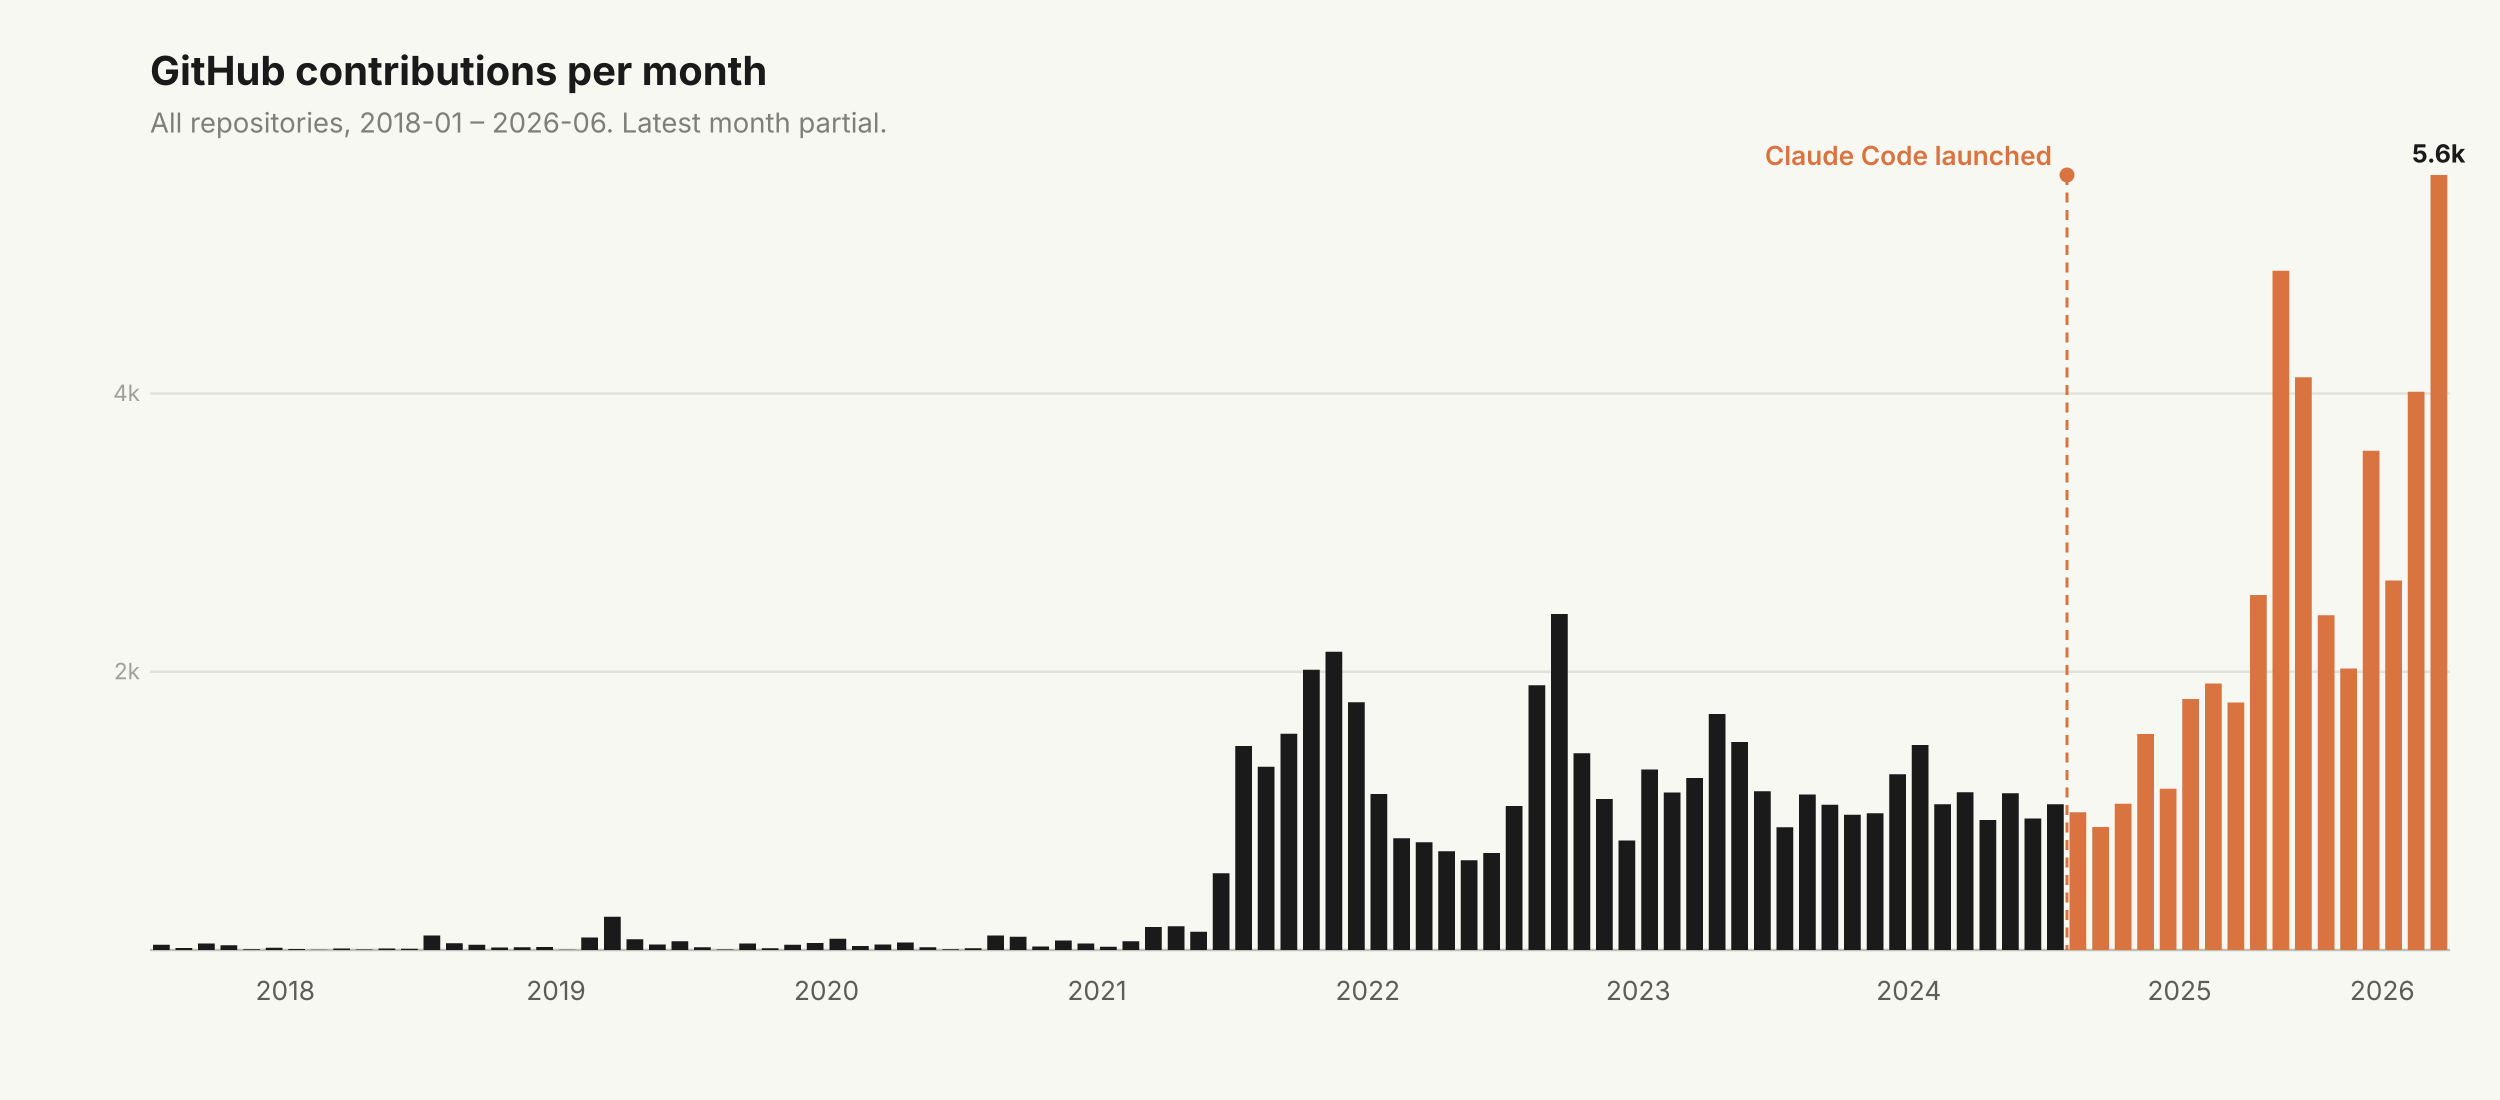
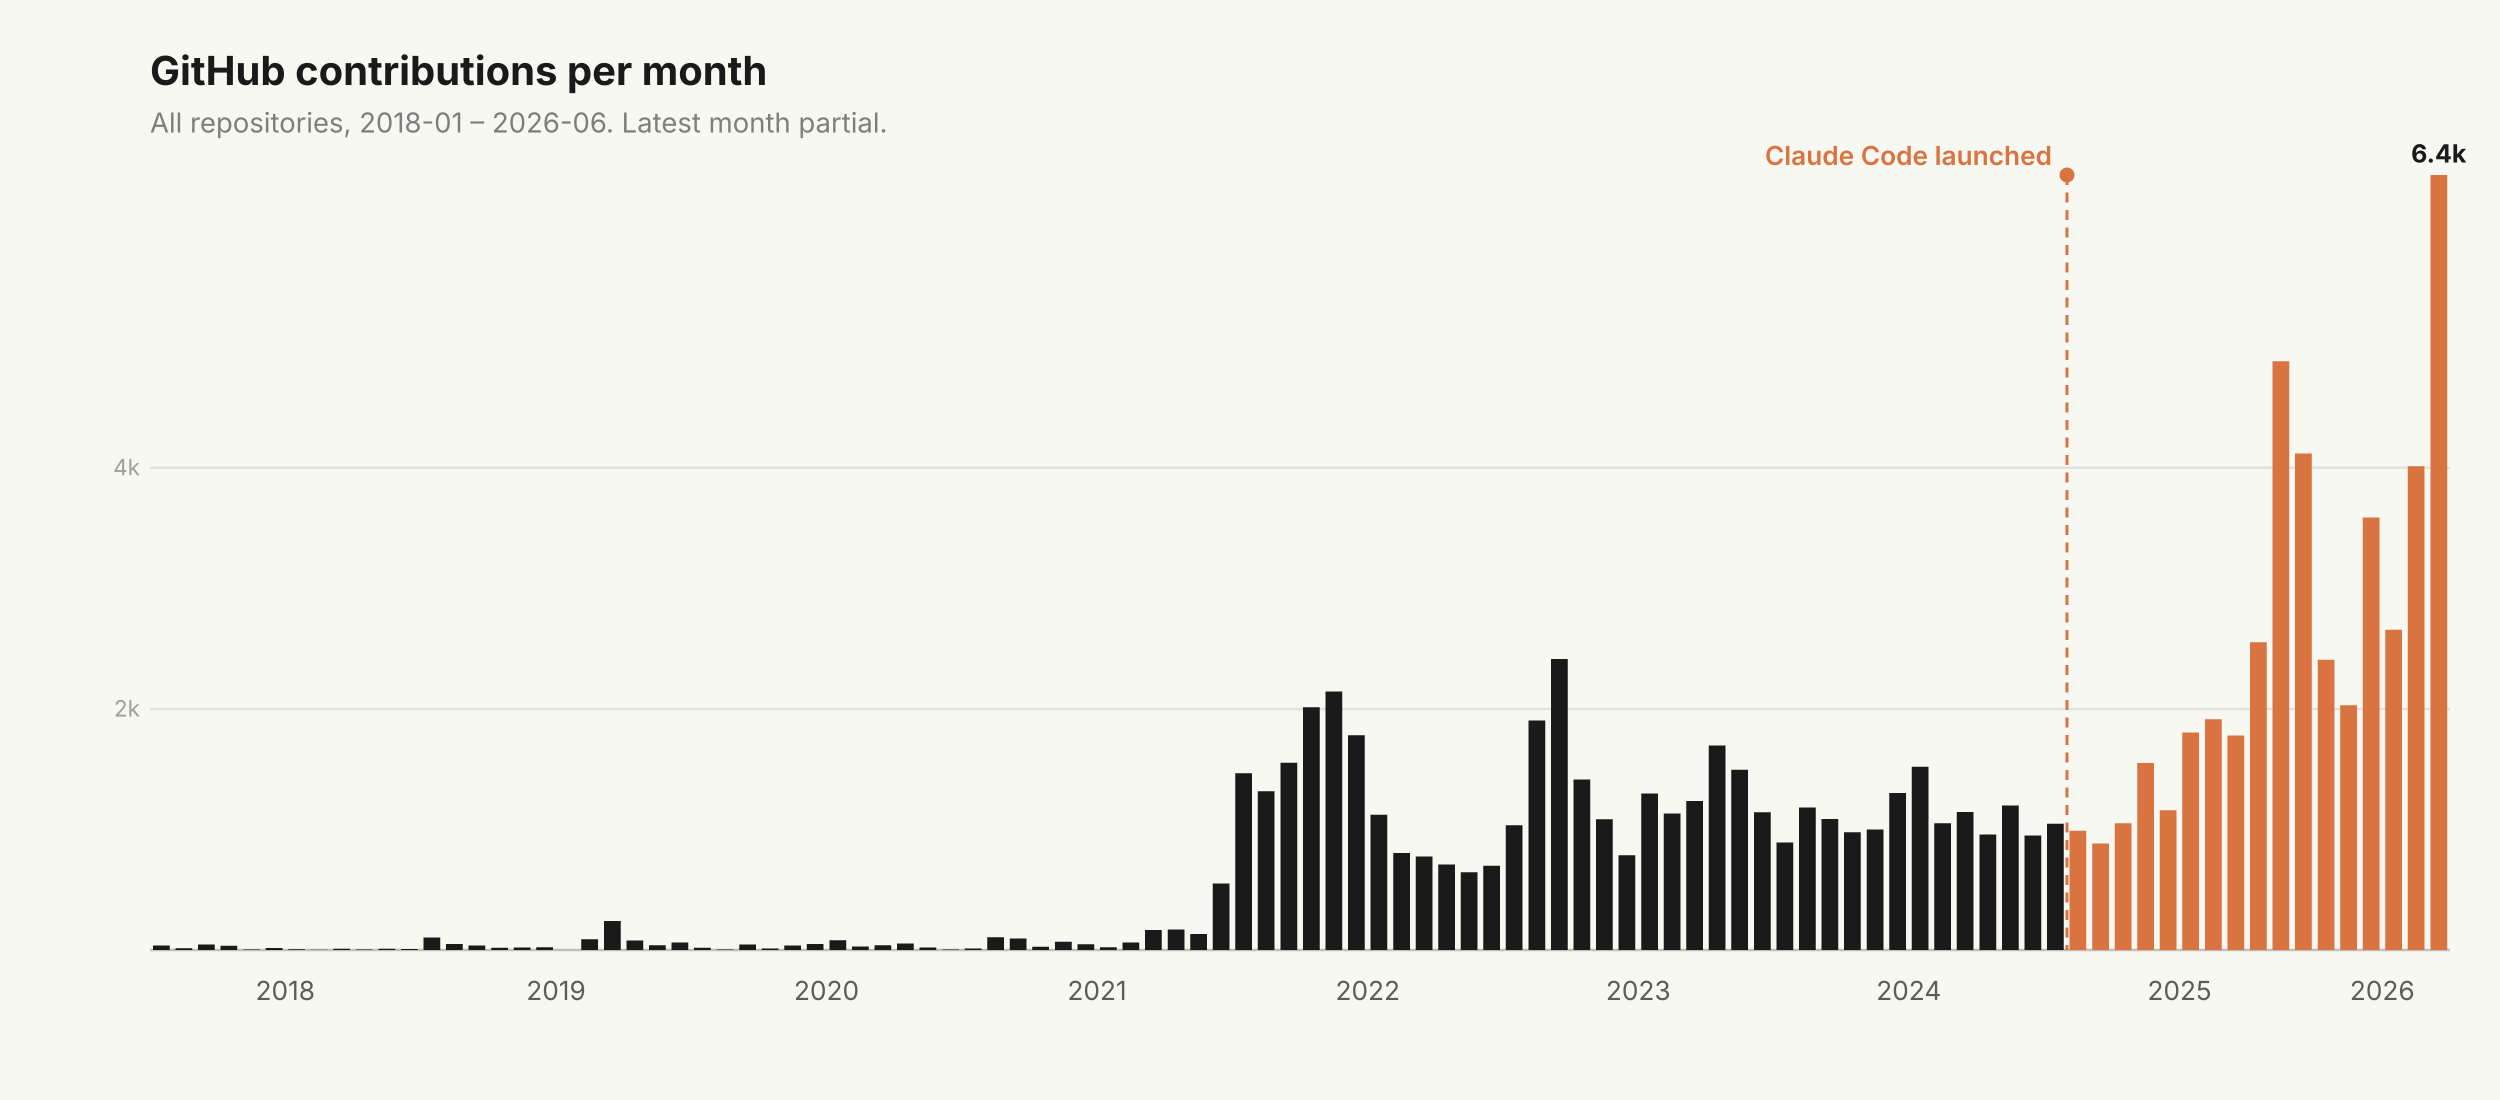
<svg xmlns="http://www.w3.org/2000/svg" viewBox="0 0 1000 440" font-family="Inter, ui-sans-serif, system-ui, sans-serif" role="img">
  <rect width="1000" height="440" fill="#f8f8f2" />
  <text x="60" y="34" font-size="16" font-weight="700" fill="#1a1a1a">GitHub contributions per month</text>
  <text x="60" y="53" font-size="11" fill="#1a1a1a" fill-opacity="0.55">All repositories, 2018-01 – 2026-06. Latest month partial.</text>
-   <line x1="60" y1="268.7" x2="980" y2="268.7" stroke="#1a1a1a" stroke-opacity="0.10" />
-   <text x="56" y="271.7" font-size="9" fill="#1a1a1a" fill-opacity="0.4" text-anchor="end">2k</text>
-   <line x1="60" y1="157.4" x2="980" y2="157.4" stroke="#1a1a1a" stroke-opacity="0.10" />
-   <text x="56" y="160.4" font-size="9" fill="#1a1a1a" fill-opacity="0.4" text-anchor="end">4k</text>
+   <line x1="60" y1="283.6" x2="980" y2="283.6" stroke="#1a1a1a" stroke-opacity="0.10" />
+   <text x="56" y="286.6" font-size="9" fill="#1a1a1a" fill-opacity="0.4" text-anchor="end">2k</text>
+   <line x1="60" y1="187.1" x2="980" y2="187.1" stroke="#1a1a1a" stroke-opacity="0.10" />
+   <text x="56" y="190.1" font-size="9" fill="#1a1a1a" fill-opacity="0.4" text-anchor="end">4k</text>
  <line x1="60" y1="380" x2="980" y2="380" stroke="#1a1a1a" stroke-opacity="0.25" />
-   <rect x="61.2" y="377.9" width="6.7" height="2.1" fill="#1a1a1a" />
-   <rect x="70.2" y="379.2" width="6.7" height="0.8" fill="#1a1a1a" />
-   <rect x="79.2" y="377.4" width="6.7" height="2.6" fill="#1a1a1a" />
-   <rect x="88.2" y="378.1" width="6.7" height="1.9" fill="#1a1a1a" />
-   <rect x="97.3" y="379.7" width="6.7" height="0.3" fill="#1a1a1a" />
-   <rect x="106.3" y="379.1" width="6.7" height="0.9" fill="#1a1a1a" />
-   <rect x="115.3" y="379.6" width="6.7" height="0.4" fill="#1a1a1a" />
+   <rect x="61.2" y="378.2" width="6.7" height="1.8" fill="#1a1a1a" />
+   <rect x="70.2" y="379.3" width="6.7" height="0.7" fill="#1a1a1a" />
+   <rect x="79.2" y="377.8" width="6.7" height="2.2" fill="#1a1a1a" />
+   <rect x="88.2" y="378.3" width="6.7" height="1.7" fill="#1a1a1a" />
+   <rect x="97.3" y="379.8" width="6.7" height="0.2" fill="#1a1a1a" />
+   <rect x="106.3" y="379.2" width="6.7" height="0.8" fill="#1a1a1a" />
+   <rect x="115.3" y="379.7" width="6.7" height="0.3" fill="#1a1a1a" />
  <rect x="124.3" y="379.9" width="6.7" height="0.1" fill="#1a1a1a" />
-   <rect x="133.3" y="379.4" width="6.7" height="0.6" fill="#1a1a1a" />
+   <rect x="133.3" y="379.5" width="6.7" height="0.5" fill="#1a1a1a" />
  <rect x="142.3" y="379.8" width="6.7" height="0.2" fill="#1a1a1a" />
-   <rect x="151.4" y="379.4" width="6.7" height="0.6" fill="#1a1a1a" />
-   <rect x="160.4" y="379.5" width="6.7" height="0.5" fill="#1a1a1a" />
-   <rect x="169.4" y="374.2" width="6.7" height="5.8" fill="#1a1a1a" />
-   <rect x="178.4" y="377.3" width="6.7" height="2.7" fill="#1a1a1a" />
-   <rect x="187.4" y="377.9" width="6.7" height="2.1" fill="#1a1a1a" />
-   <rect x="196.5" y="379.0" width="6.7" height="1.0" fill="#1a1a1a" />
-   <rect x="205.5" y="378.9" width="6.7" height="1.1" fill="#1a1a1a" />
-   <rect x="214.5" y="378.8" width="6.7" height="1.2" fill="#1a1a1a" />
-   <rect x="223.5" y="379.9" width="6.7" height="0.1" fill="#1a1a1a" />
-   <rect x="232.5" y="375.0" width="6.7" height="5.0" fill="#1a1a1a" />
-   <rect x="241.6" y="366.7" width="6.7" height="13.3" fill="#1a1a1a" />
-   <rect x="250.6" y="375.7" width="6.7" height="4.3" fill="#1a1a1a" />
-   <rect x="259.6" y="377.8" width="6.7" height="2.2" fill="#1a1a1a" />
-   <rect x="268.6" y="376.5" width="6.7" height="3.5" fill="#1a1a1a" />
-   <rect x="277.6" y="378.9" width="6.7" height="1.1" fill="#1a1a1a" />
+   <rect x="151.4" y="379.5" width="6.7" height="0.5" fill="#1a1a1a" />
+   <rect x="160.4" y="379.6" width="6.7" height="0.4" fill="#1a1a1a" />
+   <rect x="169.4" y="375.0" width="6.7" height="5.0" fill="#1a1a1a" />
+   <rect x="178.4" y="377.6" width="6.7" height="2.4" fill="#1a1a1a" />
+   <rect x="187.4" y="378.2" width="6.7" height="1.8" fill="#1a1a1a" />
+   <rect x="196.5" y="379.1" width="6.7" height="0.9" fill="#1a1a1a" />
+   <rect x="205.5" y="379.0" width="6.7" height="1.0" fill="#1a1a1a" />
+   <rect x="214.5" y="378.9" width="6.7" height="1.1" fill="#1a1a1a" />
+   <rect x="223.5" y="380.0" width="6.7" height="0.0" fill="#1a1a1a" />
+   <rect x="232.5" y="375.7" width="6.7" height="4.3" fill="#1a1a1a" />
+   <rect x="241.6" y="368.4" width="6.7" height="11.6" fill="#1a1a1a" />
+   <rect x="250.6" y="376.2" width="6.7" height="3.8" fill="#1a1a1a" />
+   <rect x="259.6" y="378.1" width="6.7" height="1.9" fill="#1a1a1a" />
+   <rect x="268.6" y="377.0" width="6.7" height="3.0" fill="#1a1a1a" />
+   <rect x="277.6" y="379.1" width="6.7" height="0.9" fill="#1a1a1a" />
  <rect x="286.7" y="379.8" width="6.7" height="0.2" fill="#1a1a1a" />
-   <rect x="295.7" y="377.4" width="6.7" height="2.6" fill="#1a1a1a" />
-   <rect x="304.7" y="379.3" width="6.7" height="0.7" fill="#1a1a1a" />
-   <rect x="313.7" y="377.9" width="6.7" height="2.1" fill="#1a1a1a" />
-   <rect x="322.7" y="377.2" width="6.7" height="2.8" fill="#1a1a1a" />
-   <rect x="331.8" y="375.5" width="6.7" height="4.5" fill="#1a1a1a" />
-   <rect x="340.8" y="378.4" width="6.7" height="1.6" fill="#1a1a1a" />
-   <rect x="349.8" y="377.8" width="6.7" height="2.2" fill="#1a1a1a" />
-   <rect x="358.8" y="377.0" width="6.7" height="3.0" fill="#1a1a1a" />
-   <rect x="367.8" y="378.9" width="6.7" height="1.1" fill="#1a1a1a" />
-   <rect x="376.9" y="379.7" width="6.7" height="0.3" fill="#1a1a1a" />
-   <rect x="385.9" y="379.3" width="6.7" height="0.7" fill="#1a1a1a" />
-   <rect x="394.9" y="374.2" width="6.7" height="5.8" fill="#1a1a1a" />
-   <rect x="403.9" y="374.7" width="6.7" height="5.3" fill="#1a1a1a" />
-   <rect x="412.9" y="378.6" width="6.7" height="1.4" fill="#1a1a1a" />
-   <rect x="422.0" y="376.2" width="6.7" height="3.8" fill="#1a1a1a" />
-   <rect x="431.0" y="377.4" width="6.7" height="2.6" fill="#1a1a1a" />
-   <rect x="440.0" y="378.7" width="6.7" height="1.3" fill="#1a1a1a" />
-   <rect x="449.0" y="376.5" width="6.7" height="3.5" fill="#1a1a1a" />
-   <rect x="458.0" y="370.8" width="6.7" height="9.2" fill="#1a1a1a" />
-   <rect x="467.1" y="370.5" width="6.7" height="9.5" fill="#1a1a1a" />
-   <rect x="476.1" y="372.7" width="6.7" height="7.3" fill="#1a1a1a" />
-   <rect x="485.1" y="349.3" width="6.7" height="30.7" fill="#1a1a1a" />
-   <rect x="494.1" y="298.4" width="6.7" height="81.6" fill="#1a1a1a" />
-   <rect x="503.1" y="306.7" width="6.7" height="73.3" fill="#1a1a1a" />
-   <rect x="512.2" y="293.5" width="6.7" height="86.5" fill="#1a1a1a" />
-   <rect x="521.2" y="267.9" width="6.7" height="112.1" fill="#1a1a1a" />
-   <rect x="530.2" y="260.7" width="6.7" height="119.3" fill="#1a1a1a" />
-   <rect x="539.2" y="280.9" width="6.7" height="99.1" fill="#1a1a1a" />
-   <rect x="548.2" y="317.6" width="6.7" height="62.4" fill="#1a1a1a" />
-   <rect x="557.3" y="335.3" width="6.7" height="44.7" fill="#1a1a1a" />
-   <rect x="566.3" y="336.9" width="6.7" height="43.1" fill="#1a1a1a" />
-   <rect x="575.3" y="340.5" width="6.7" height="39.5" fill="#1a1a1a" />
-   <rect x="584.3" y="344.1" width="6.7" height="35.9" fill="#1a1a1a" />
-   <rect x="593.3" y="341.2" width="6.7" height="38.8" fill="#1a1a1a" />
-   <rect x="602.3" y="322.4" width="6.7" height="57.6" fill="#1a1a1a" />
-   <rect x="611.4" y="274.1" width="6.7" height="105.9" fill="#1a1a1a" />
-   <rect x="620.4" y="245.6" width="6.7" height="134.4" fill="#1a1a1a" />
-   <rect x="629.4" y="301.3" width="6.7" height="78.7" fill="#1a1a1a" />
-   <rect x="638.4" y="319.6" width="6.7" height="60.4" fill="#1a1a1a" />
-   <rect x="647.4" y="336.2" width="6.7" height="43.8" fill="#1a1a1a" />
-   <rect x="656.5" y="307.8" width="6.7" height="72.2" fill="#1a1a1a" />
-   <rect x="665.5" y="317.0" width="6.7" height="63.0" fill="#1a1a1a" />
-   <rect x="674.5" y="311.2" width="6.7" height="68.8" fill="#1a1a1a" />
-   <rect x="683.5" y="285.6" width="6.7" height="94.4" fill="#1a1a1a" />
-   <rect x="692.5" y="296.8" width="6.7" height="83.2" fill="#1a1a1a" />
-   <rect x="701.6" y="316.5" width="6.7" height="63.5" fill="#1a1a1a" />
-   <rect x="710.6" y="330.9" width="6.7" height="49.1" fill="#1a1a1a" />
-   <rect x="719.6" y="317.8" width="6.7" height="62.2" fill="#1a1a1a" />
-   <rect x="728.6" y="321.9" width="6.7" height="58.1" fill="#1a1a1a" />
-   <rect x="737.6" y="325.9" width="6.7" height="54.1" fill="#1a1a1a" />
-   <rect x="746.7" y="325.3" width="6.7" height="54.7" fill="#1a1a1a" />
-   <rect x="755.7" y="309.7" width="6.7" height="70.3" fill="#1a1a1a" />
-   <rect x="764.7" y="298.0" width="6.7" height="82.0" fill="#1a1a1a" />
-   <rect x="773.7" y="321.7" width="6.7" height="58.3" fill="#1a1a1a" />
-   <rect x="782.7" y="316.9" width="6.7" height="63.1" fill="#1a1a1a" />
-   <rect x="791.8" y="328.0" width="6.7" height="52.0" fill="#1a1a1a" />
-   <rect x="800.8" y="317.3" width="6.7" height="62.7" fill="#1a1a1a" />
-   <rect x="809.8" y="327.4" width="6.7" height="52.6" fill="#1a1a1a" />
-   <rect x="818.8" y="321.7" width="6.7" height="58.3" fill="#1a1a1a" />
-   <rect x="827.8" y="324.9" width="6.7" height="55.1" fill="#d97441" />
-   <rect x="836.9" y="330.8" width="6.7" height="49.2" fill="#d97441" />
-   <rect x="845.9" y="321.5" width="6.7" height="58.5" fill="#d97441" />
-   <rect x="854.9" y="293.6" width="6.7" height="86.4" fill="#d97441" />
-   <rect x="863.9" y="315.5" width="6.7" height="64.5" fill="#d97441" />
-   <rect x="872.9" y="279.6" width="6.7" height="100.4" fill="#d97441" />
-   <rect x="882.0" y="273.4" width="6.7" height="106.6" fill="#d97441" />
-   <rect x="891.0" y="281.0" width="6.7" height="99.0" fill="#d97441" />
-   <rect x="900.0" y="238.0" width="6.7" height="142.0" fill="#d97441" />
-   <rect x="909.0" y="108.3" width="6.7" height="271.7" fill="#d97441" />
-   <rect x="918.0" y="150.9" width="6.7" height="229.1" fill="#d97441" />
-   <rect x="927.1" y="246.1" width="6.7" height="133.9" fill="#d97441" />
-   <rect x="936.1" y="267.4" width="6.7" height="112.6" fill="#d97441" />
-   <rect x="945.1" y="180.3" width="6.7" height="199.7" fill="#d97441" />
-   <rect x="954.1" y="232.2" width="6.7" height="147.8" fill="#d97441" />
-   <rect x="963.1" y="156.7" width="6.7" height="223.3" fill="#d97441" />
+   <rect x="295.7" y="377.8" width="6.7" height="2.2" fill="#1a1a1a" />
+   <rect x="304.7" y="379.4" width="6.7" height="0.6" fill="#1a1a1a" />
+   <rect x="313.7" y="378.2" width="6.7" height="1.8" fill="#1a1a1a" />
+   <rect x="322.7" y="377.6" width="6.7" height="2.4" fill="#1a1a1a" />
+   <rect x="331.8" y="376.1" width="6.7" height="3.9" fill="#1a1a1a" />
+   <rect x="340.8" y="378.6" width="6.7" height="1.4" fill="#1a1a1a" />
+   <rect x="349.8" y="378.1" width="6.7" height="1.9" fill="#1a1a1a" />
+   <rect x="358.8" y="377.4" width="6.7" height="2.6" fill="#1a1a1a" />
+   <rect x="367.8" y="379.0" width="6.7" height="1.0" fill="#1a1a1a" />
+   <rect x="376.9" y="379.8" width="6.7" height="0.2" fill="#1a1a1a" />
+   <rect x="385.9" y="379.4" width="6.7" height="0.6" fill="#1a1a1a" />
+   <rect x="394.9" y="374.9" width="6.7" height="5.1" fill="#1a1a1a" />
+   <rect x="403.9" y="375.4" width="6.7" height="4.6" fill="#1a1a1a" />
+   <rect x="412.9" y="378.7" width="6.7" height="1.3" fill="#1a1a1a" />
+   <rect x="422.0" y="376.7" width="6.7" height="3.3" fill="#1a1a1a" />
+   <rect x="431.0" y="377.7" width="6.7" height="2.3" fill="#1a1a1a" />
+   <rect x="440.0" y="378.9" width="6.7" height="1.1" fill="#1a1a1a" />
+   <rect x="449.0" y="377.0" width="6.7" height="3.0" fill="#1a1a1a" />
+   <rect x="458.0" y="372.0" width="6.7" height="8.0" fill="#1a1a1a" />
+   <rect x="467.1" y="371.8" width="6.7" height="8.2" fill="#1a1a1a" />
+   <rect x="476.1" y="373.6" width="6.7" height="6.4" fill="#1a1a1a" />
+   <rect x="485.1" y="353.4" width="6.7" height="26.6" fill="#1a1a1a" />
+   <rect x="494.1" y="309.3" width="6.7" height="70.7" fill="#1a1a1a" />
+   <rect x="503.1" y="316.5" width="6.7" height="63.5" fill="#1a1a1a" />
+   <rect x="512.2" y="305.1" width="6.7" height="74.9" fill="#1a1a1a" />
+   <rect x="521.2" y="282.9" width="6.7" height="97.1" fill="#1a1a1a" />
+   <rect x="530.2" y="276.6" width="6.7" height="103.4" fill="#1a1a1a" />
+   <rect x="539.2" y="294.1" width="6.7" height="85.9" fill="#1a1a1a" />
+   <rect x="548.2" y="325.9" width="6.7" height="54.1" fill="#1a1a1a" />
+   <rect x="557.3" y="341.2" width="6.7" height="38.8" fill="#1a1a1a" />
+   <rect x="566.3" y="342.6" width="6.7" height="37.4" fill="#1a1a1a" />
+   <rect x="575.3" y="345.8" width="6.7" height="34.2" fill="#1a1a1a" />
+   <rect x="584.3" y="348.9" width="6.7" height="31.1" fill="#1a1a1a" />
+   <rect x="593.3" y="346.3" width="6.7" height="33.7" fill="#1a1a1a" />
+   <rect x="602.3" y="330.1" width="6.7" height="49.9" fill="#1a1a1a" />
+   <rect x="611.4" y="288.2" width="6.7" height="91.8" fill="#1a1a1a" />
+   <rect x="620.4" y="263.6" width="6.7" height="116.4" fill="#1a1a1a" />
+   <rect x="629.4" y="311.8" width="6.7" height="68.2" fill="#1a1a1a" />
+   <rect x="638.4" y="327.7" width="6.7" height="52.3" fill="#1a1a1a" />
+   <rect x="647.4" y="342.1" width="6.7" height="37.9" fill="#1a1a1a" />
+   <rect x="656.5" y="317.4" width="6.7" height="62.6" fill="#1a1a1a" />
+   <rect x="665.5" y="325.4" width="6.7" height="54.6" fill="#1a1a1a" />
+   <rect x="674.5" y="320.4" width="6.7" height="59.6" fill="#1a1a1a" />
+   <rect x="683.5" y="298.2" width="6.7" height="81.8" fill="#1a1a1a" />
+   <rect x="692.5" y="307.9" width="6.7" height="72.1" fill="#1a1a1a" />
+   <rect x="701.6" y="324.9" width="6.7" height="55.1" fill="#1a1a1a" />
+   <rect x="710.6" y="337.0" width="6.7" height="43.0" fill="#1a1a1a" />
+   <rect x="719.6" y="323.0" width="6.7" height="57.0" fill="#1a1a1a" />
+   <rect x="728.6" y="327.6" width="6.7" height="52.4" fill="#1a1a1a" />
+   <rect x="737.6" y="332.9" width="6.7" height="47.1" fill="#1a1a1a" />
+   <rect x="746.7" y="331.8" width="6.7" height="48.2" fill="#1a1a1a" />
+   <rect x="755.7" y="317.2" width="6.7" height="62.8" fill="#1a1a1a" />
+   <rect x="764.7" y="306.7" width="6.7" height="73.3" fill="#1a1a1a" />
+   <rect x="773.7" y="329.3" width="6.7" height="50.7" fill="#1a1a1a" />
+   <rect x="782.7" y="324.8" width="6.7" height="55.2" fill="#1a1a1a" />
+   <rect x="791.8" y="333.8" width="6.7" height="46.2" fill="#1a1a1a" />
+   <rect x="800.8" y="322.2" width="6.7" height="57.8" fill="#1a1a1a" />
+   <rect x="809.8" y="334.2" width="6.7" height="45.8" fill="#1a1a1a" />
+   <rect x="818.8" y="329.5" width="6.7" height="50.5" fill="#1a1a1a" />
+   <rect x="827.8" y="332.3" width="6.7" height="47.7" fill="#d97441" />
+   <rect x="836.9" y="337.4" width="6.7" height="42.6" fill="#d97441" />
+   <rect x="845.9" y="329.3" width="6.7" height="50.7" fill="#d97441" />
+   <rect x="854.9" y="305.2" width="6.7" height="74.8" fill="#d97441" />
+   <rect x="863.9" y="324.1" width="6.7" height="55.9" fill="#d97441" />
+   <rect x="872.9" y="293.0" width="6.7" height="87.0" fill="#d97441" />
+   <rect x="882.0" y="287.7" width="6.7" height="92.3" fill="#d97441" />
+   <rect x="891.0" y="294.2" width="6.7" height="85.8" fill="#d97441" />
+   <rect x="900.0" y="256.9" width="6.7" height="123.1" fill="#d97441" />
+   <rect x="909.0" y="144.5" width="6.7" height="235.5" fill="#d97441" />
+   <rect x="918.0" y="181.4" width="6.7" height="198.6" fill="#d97441" />
+   <rect x="927.1" y="263.9" width="6.7" height="116.1" fill="#d97441" />
+   <rect x="936.1" y="282.1" width="6.7" height="97.9" fill="#d97441" />
+   <rect x="945.1" y="207.0" width="6.7" height="173.0" fill="#d97441" />
+   <rect x="954.1" y="251.9" width="6.7" height="128.1" fill="#d97441" />
+   <rect x="963.1" y="186.5" width="6.7" height="193.5" fill="#d97441" />
  <rect x="972.2" y="70.0" width="6.7" height="310.0" fill="#d97441" />
  <line x1="826.8" y1="70" x2="826.8" y2="380" stroke="#d97441" stroke-width="1.2" stroke-dasharray="4 3" />
  <circle cx="826.8" cy="70" r="3" fill="#d97441" />
  <text x="820.8" y="66" font-size="10.5" fill="#d97441" font-weight="600" text-anchor="end">Claude Code launched</text>
-   <text x="975.5" y="65.0" font-size="10" font-weight="700" fill="#1a1a1a" text-anchor="middle">5.6k</text>
+   <text x="975.5" y="65.0" font-size="10" font-weight="700" fill="#1a1a1a" text-anchor="middle">6.4k</text>
  <text x="114.1" y="400" font-size="10.5" fill="#1a1a1a" fill-opacity="0.7" text-anchor="middle">2018</text>
  <text x="222.4" y="400" font-size="10.5" fill="#1a1a1a" fill-opacity="0.7" text-anchor="middle">2019</text>
  <text x="330.6" y="400" font-size="10.5" fill="#1a1a1a" fill-opacity="0.7" text-anchor="middle">2020</text>
  <text x="438.8" y="400" font-size="10.5" fill="#1a1a1a" fill-opacity="0.7" text-anchor="middle">2021</text>
  <text x="547.1" y="400" font-size="10.5" fill="#1a1a1a" fill-opacity="0.7" text-anchor="middle">2022</text>
  <text x="655.3" y="400" font-size="10.5" fill="#1a1a1a" fill-opacity="0.7" text-anchor="middle">2023</text>
  <text x="763.5" y="400" font-size="10.5" fill="#1a1a1a" fill-opacity="0.7" text-anchor="middle">2024</text>
  <text x="871.8" y="400" font-size="10.5" fill="#1a1a1a" fill-opacity="0.7" text-anchor="middle">2025</text>
  <text x="952.9" y="400" font-size="10.5" fill="#1a1a1a" fill-opacity="0.7" text-anchor="middle">2026</text>
</svg>
